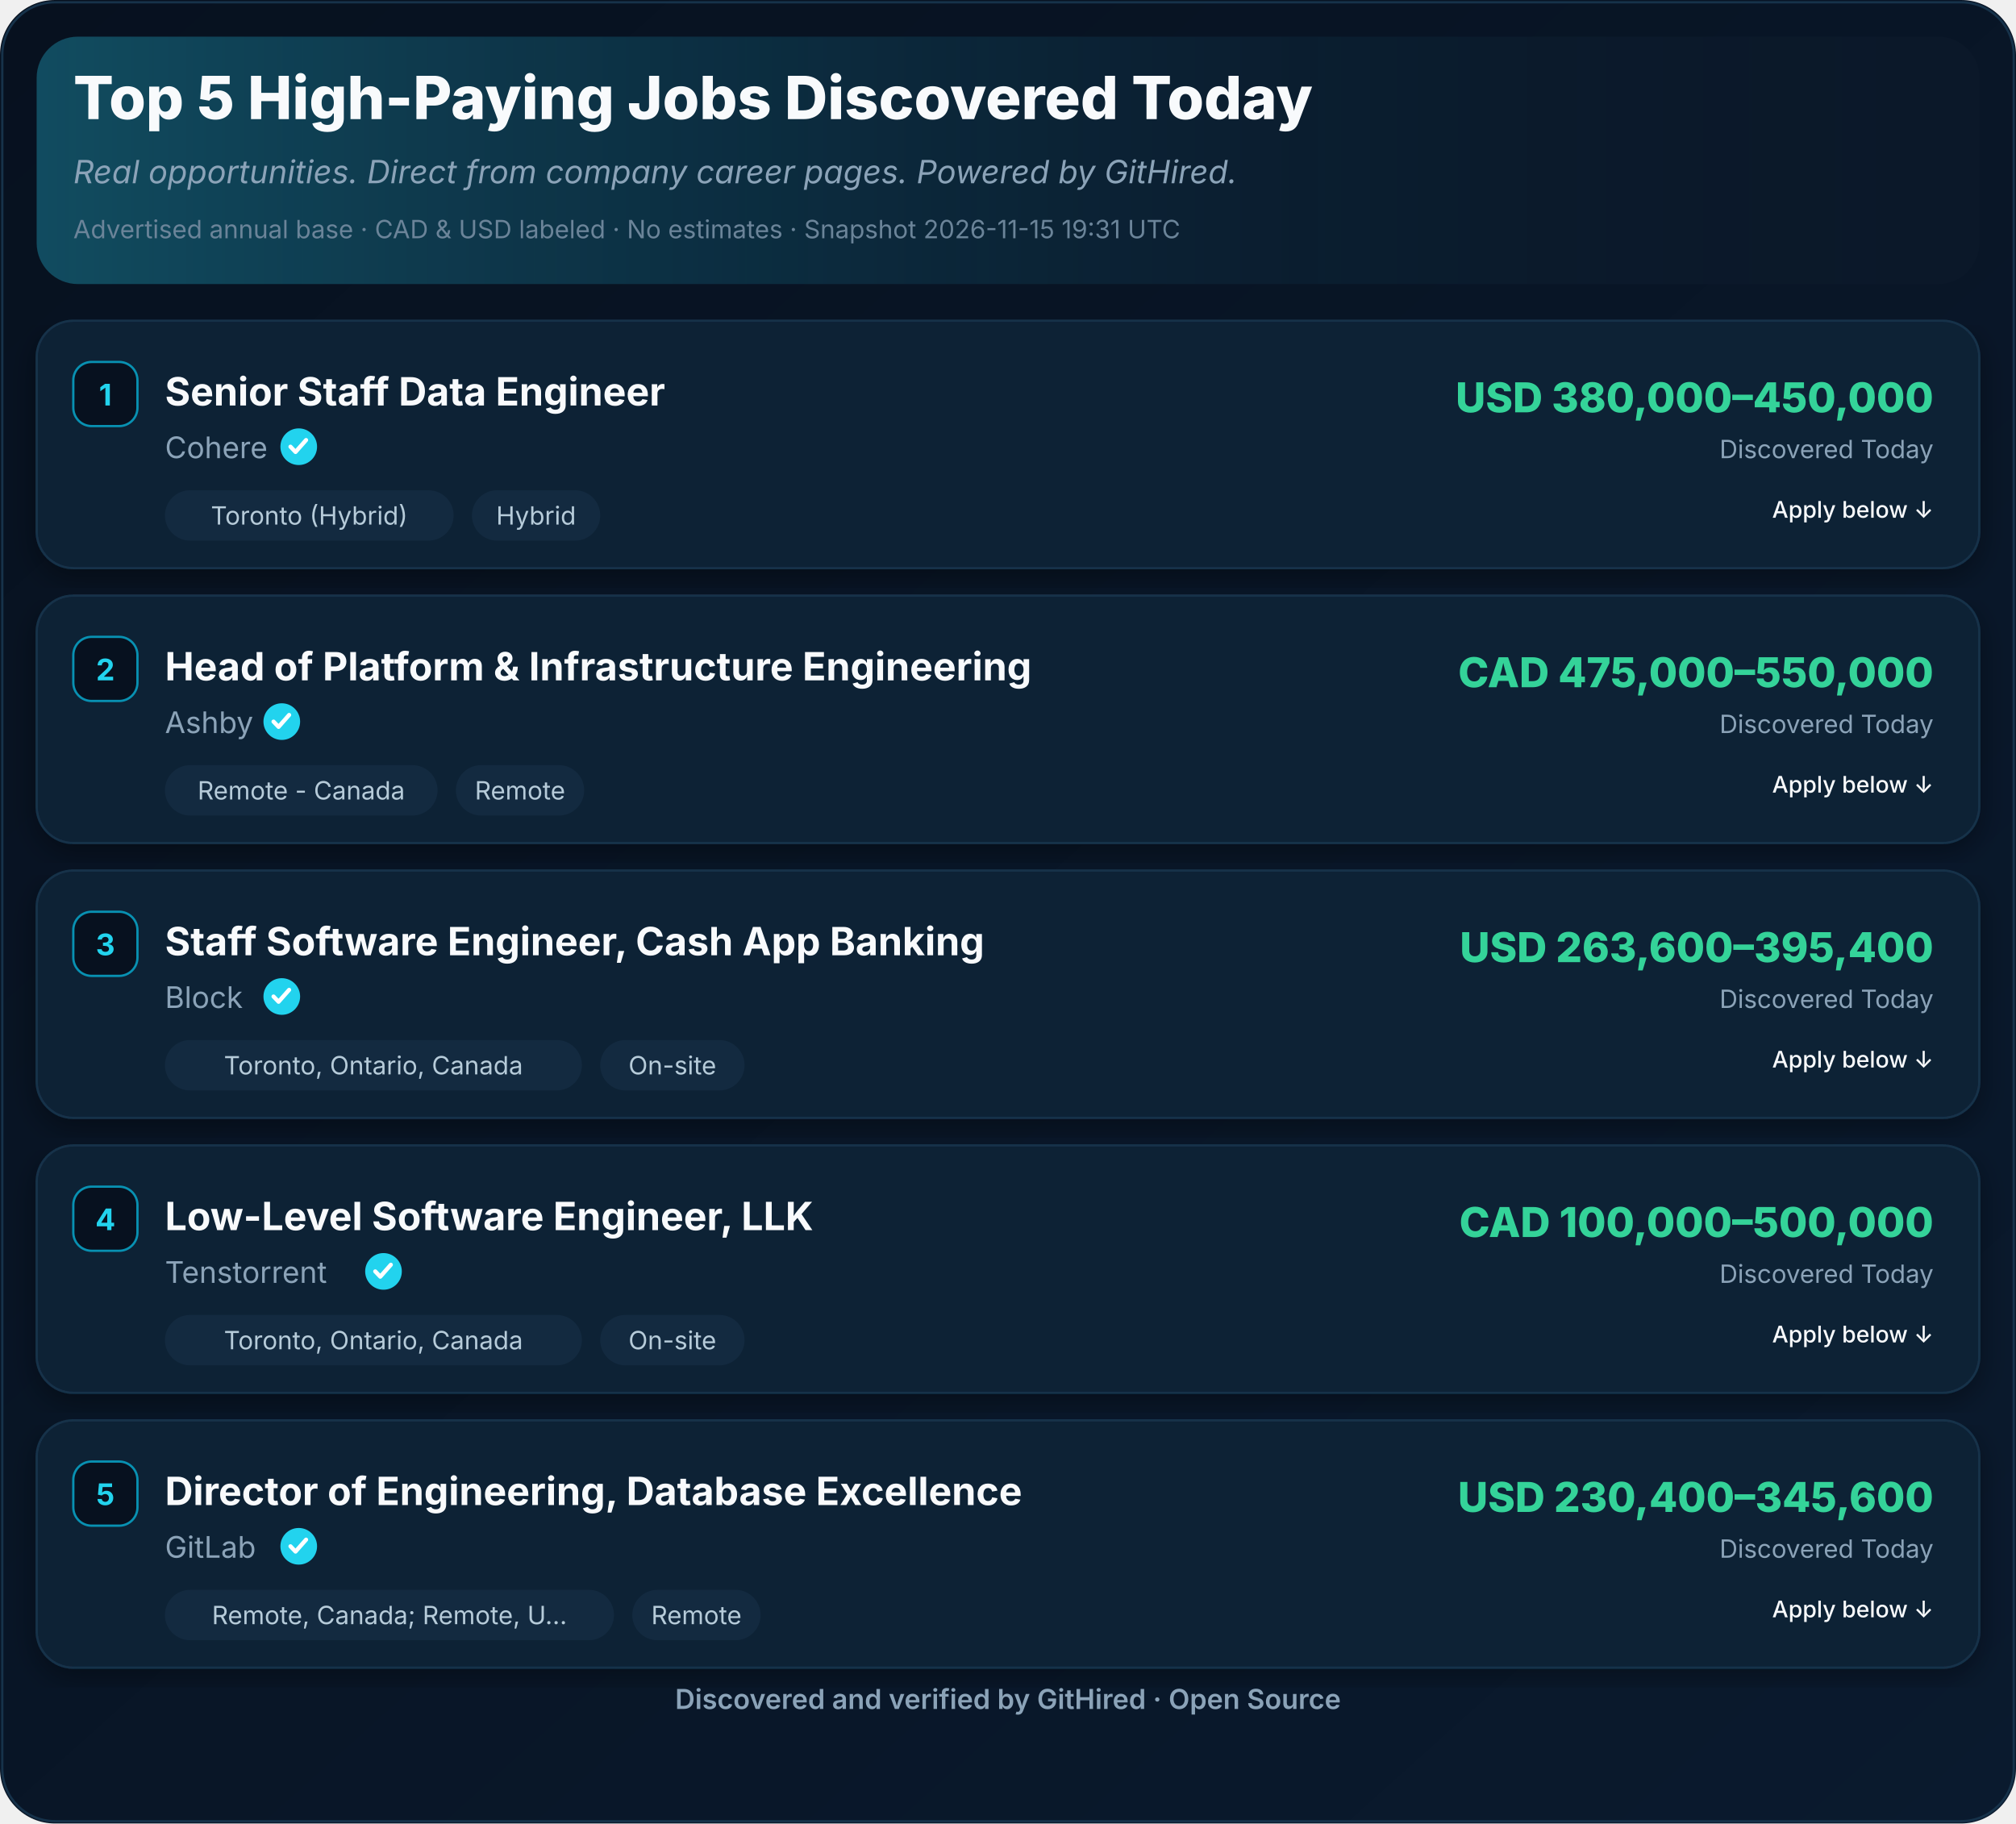
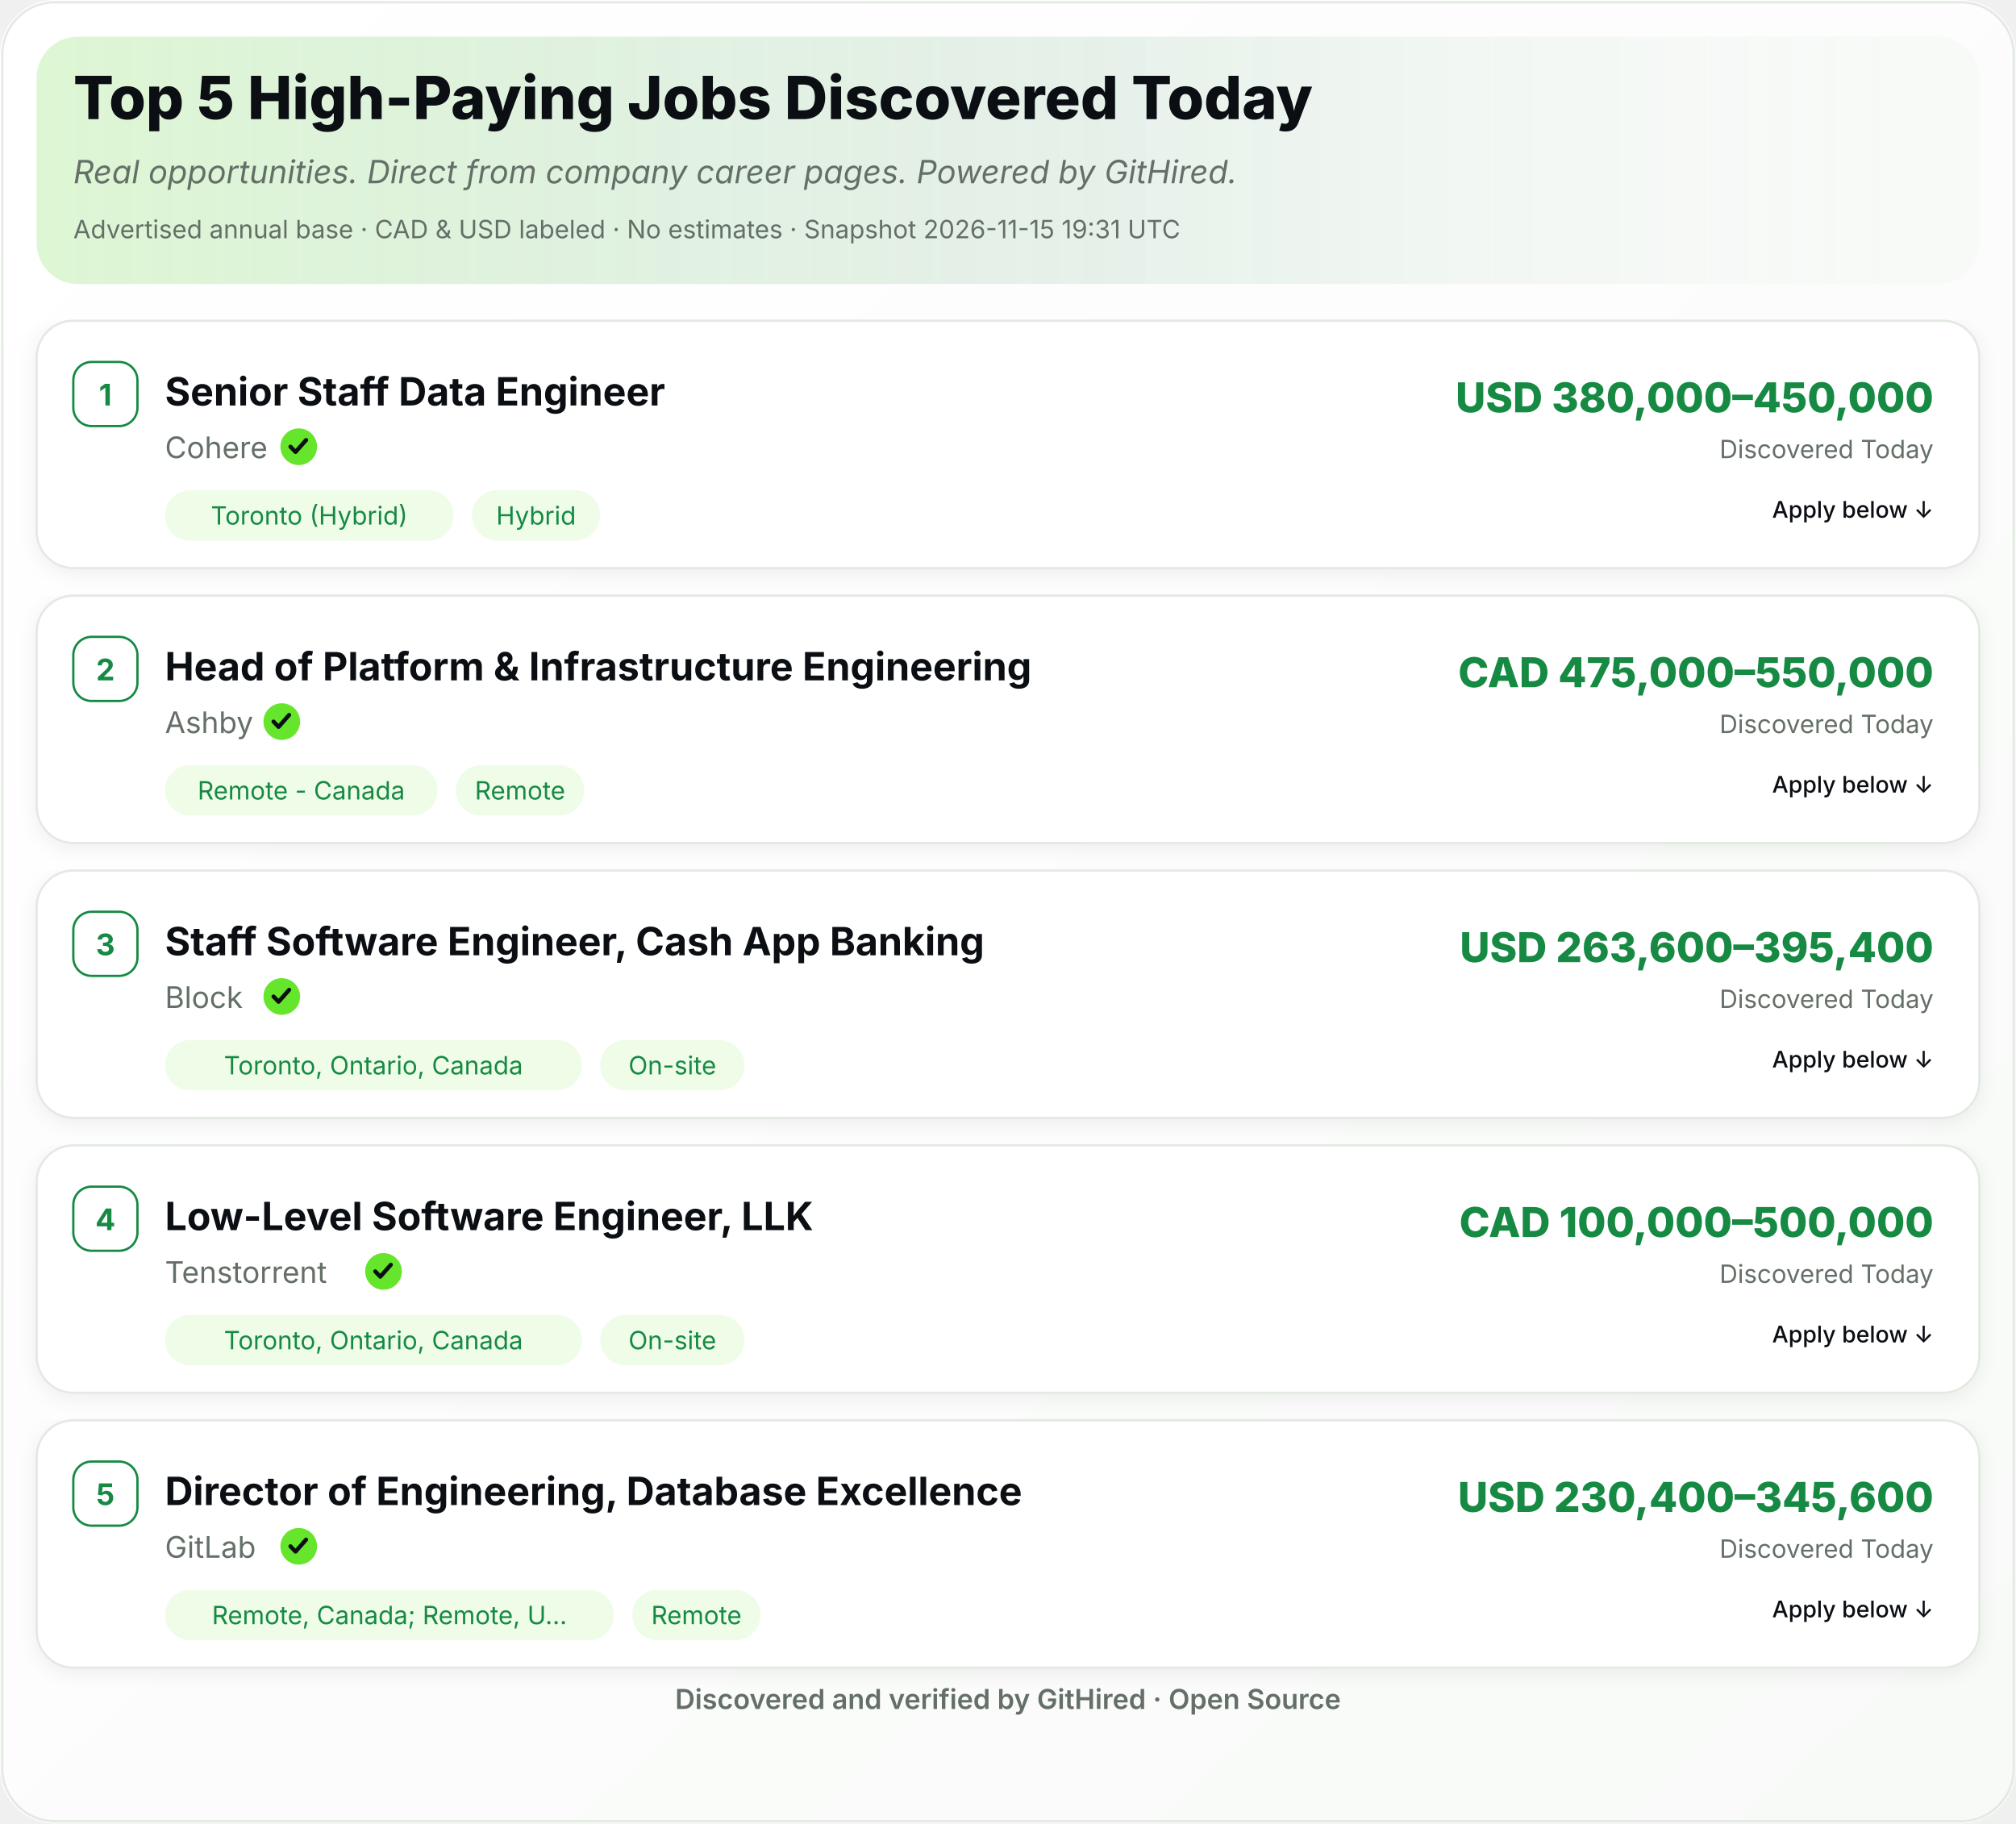
<svg xmlns="http://www.w3.org/2000/svg" width="880" height="796" viewBox="0 0 880 796" role="img" aria-label="Top 5 High-Paying Jobs Discovered Today">
  <defs>
    <linearGradient id="ghBg" x1="0" y1="0" x2="1" y2="1">
-       <stop offset="0%" stop-color="#07111F" />
-       <stop offset="100%" stop-color="#0A1A2E" />
+       <stop offset="0%" stop-color="#FFFFFF" />
+       <stop offset="100%" stop-color="#F8FAF8" />
    </linearGradient>
    <linearGradient id="ghHeader" x1="0" y1="0" x2="1" y2="0">
-       <stop offset="0%" stop-color="#22D3EE" stop-opacity="0.28" />
-       <stop offset="55%" stop-color="#0891B2" stop-opacity="0.08" />
-       <stop offset="100%" stop-color="#07111F" stop-opacity="0" />
+       <stop offset="0%" stop-color="#65E52B" stop-opacity="0.18" />
+       <stop offset="55%" stop-color="#168A43" stop-opacity="0.08" />
+       <stop offset="100%" stop-color="#FFFFFF" stop-opacity="0" />
    </linearGradient>
    <filter id="ghShadow" x="-2%" y="-2%" width="104%" height="110%">
-       <feDropShadow dx="0" dy="4" stdDeviation="6" flood-color="#000" flood-opacity="0.35" />
+       <feDropShadow dx="0" dy="2" stdDeviation="4" flood-color="#000" flood-opacity="0.06" />
    </filter>
  </defs>
  <rect width="880" height="796" rx="24" fill="url(#ghBg)" />
-   <rect x="1" y="1" width="878" height="794" rx="23" fill="none" stroke="#16324A" stroke-width="1" />
-   <rect x="16" y="16" width="848" height="108" rx="18" fill="#0B1829" />
+   <rect x="1" y="1" width="878" height="794" rx="23" fill="none" stroke="#E3EAE2" stroke-width="1" />
+   <rect x="16" y="16" width="848" height="108" rx="18" fill="#F8FAF8" />
  <rect x="16" y="16" width="848" height="108" rx="18" fill="url(#ghHeader)" />
-   <text x="32" y="52" font-family="Inter,Segoe UI,Helvetica,Arial,sans-serif" font-size="26" font-weight="800" fill="#F8FAFC">Top 5 High-Paying Jobs Discovered Today</text>
-   <text x="32" y="80" font-family="Inter,Segoe UI,Helvetica,Arial,sans-serif" font-size="14" font-style="italic" fill="#8BA3B8">Real opportunities. Direct from company career pages. Powered by GitHired.</text>
-   <text x="32" y="104" font-family="Inter,Segoe UI,Helvetica,Arial,sans-serif" font-size="11" fill="#6B8499">Advertised annual base · CAD &amp; USD labeled · No estimates · Snapshot 2026-11-15 19:31 UTC</text>
+   <text x="32" y="52" font-family="Inter,Segoe UI,Helvetica,Arial,sans-serif" font-size="26" font-weight="800" fill="#0B0F14">Top 5 High-Paying Jobs Discovered Today</text>
+   <text x="32" y="80" font-family="Inter,Segoe UI,Helvetica,Arial,sans-serif" font-size="14" font-style="italic" fill="#647067">Real opportunities. Direct from company career pages. Powered by GitHired.</text>
+   <text x="32" y="104" font-family="Inter,Segoe UI,Helvetica,Arial,sans-serif" font-size="11" fill="#647067">Advertised annual base · CAD &amp; USD labeled · No estimates · Snapshot 2026-11-15 19:31 UTC</text>
  <g filter="url(#ghShadow)">
-     <rect x="16" y="140" width="848" height="108" rx="16" fill="#0F2136" stroke="#16324A" />
+     <rect x="16" y="140" width="848" height="108" rx="16" fill="#FFFFFF" stroke="#E3EAE2" />
  </g>
-   <rect x="32" y="158" width="28" height="28" rx="8" fill="#07111F" stroke="#0891B2" />
-   <text x="46" y="177" text-anchor="middle" font-family="Inter,Segoe UI,Helvetica,Arial,sans-serif" font-size="13" font-weight="700" fill="#22D3EE">1</text>
-   <text x="72" y="177" font-family="Inter,Segoe UI,Helvetica,Arial,sans-serif" font-size="17" font-weight="700" fill="#F8FAFC">Senior Staff Data Engineer</text>
-   <text x="72.0" y="200" font-family="Inter,Segoe UI,Helvetica,Arial,sans-serif" font-size="13" fill="#8BA3B8">Cohere</text>
-   <circle cx="130.4" cy="195.0" r="8" fill="#22D3EE" />
-   <path d="M126.8,195.0 l2.2,2.3 l4.6,-5.2" fill="none" stroke="#fff" stroke-width="1.8" stroke-linecap="round" stroke-linejoin="round" />
-   <rect x="72.0" y="214.0" width="126.0" height="22" rx="11" fill="#132A40" />
-   <text x="135.0" y="229.0" text-anchor="middle" font-family="Inter,Segoe UI,Helvetica,Arial,sans-serif" font-size="11" fill="#B6CBD9">Toronto (Hybrid)</text>
-   <rect x="206.0" y="214.0" width="56.0" height="22" rx="11" fill="#132A40" />
-   <text x="234.0" y="229.0" text-anchor="middle" font-family="Inter,Segoe UI,Helvetica,Arial,sans-serif" font-size="11" fill="#B6CBD9">Hybrid</text>
-   <text x="844" y="180" text-anchor="end" font-family="Inter,Segoe UI,Helvetica,Arial,sans-serif" font-size="18" font-weight="800" fill="#34D399">USD 380,000–450,000</text>
-   <text x="844" y="200" text-anchor="end" font-family="Inter,Segoe UI,Helvetica,Arial,sans-serif" font-size="11" fill="#8BA3B8">Discovered Today</text>
-   <text x="844.0" y="226.0" text-anchor="end" font-family="Inter,Segoe UI,Helvetica,Arial,sans-serif" font-size="10" font-weight="500" fill="#F8FAFC">Apply below ↓</text>
+   <rect x="32" y="158" width="28" height="28" rx="8" fill="#FFFFFF" stroke="#168A43" />
+   <text x="46" y="177" text-anchor="middle" font-family="Inter,Segoe UI,Helvetica,Arial,sans-serif" font-size="13" font-weight="700" fill="#168A43">1</text>
+   <text x="72" y="177" font-family="Inter,Segoe UI,Helvetica,Arial,sans-serif" font-size="17" font-weight="700" fill="#0B0F14">Senior Staff Data Engineer</text>
+   <text x="72.0" y="200" font-family="Inter,Segoe UI,Helvetica,Arial,sans-serif" font-size="13" fill="#647067">Cohere</text>
+   <circle cx="130.4" cy="195.0" r="8" fill="#65E52B" />
+   <path d="M126.8,195.0 l2.2,2.3 l4.6,-5.2" fill="none" stroke="#0B0F14" stroke-width="1.8" stroke-linecap="round" stroke-linejoin="round" />
+   <rect x="72.0" y="214.0" width="126.0" height="22" rx="11" fill="#EFFCE8" />
+   <text x="135.0" y="229.0" text-anchor="middle" font-family="Inter,Segoe UI,Helvetica,Arial,sans-serif" font-size="11" fill="#168A43">Toronto (Hybrid)</text>
+   <rect x="206.0" y="214.0" width="56.0" height="22" rx="11" fill="#EFFCE8" />
+   <text x="234.0" y="229.0" text-anchor="middle" font-family="Inter,Segoe UI,Helvetica,Arial,sans-serif" font-size="11" fill="#168A43">Hybrid</text>
+   <text x="844" y="180" text-anchor="end" font-family="Inter,Segoe UI,Helvetica,Arial,sans-serif" font-size="18" font-weight="800" fill="#168A43">USD 380,000–450,000</text>
+   <text x="844" y="200" text-anchor="end" font-family="Inter,Segoe UI,Helvetica,Arial,sans-serif" font-size="11" fill="#647067">Discovered Today</text>
+   <text x="844.0" y="226.0" text-anchor="end" font-family="Inter,Segoe UI,Helvetica,Arial,sans-serif" font-size="10" font-weight="500" fill="#0B0F14">Apply below ↓</text>
  <g filter="url(#ghShadow)">
-     <rect x="16" y="260" width="848" height="108" rx="16" fill="#0F2136" stroke="#16324A" />
+     <rect x="16" y="260" width="848" height="108" rx="16" fill="#FFFFFF" stroke="#E3EAE2" />
  </g>
-   <rect x="32" y="278" width="28" height="28" rx="8" fill="#07111F" stroke="#0891B2" />
-   <text x="46" y="297" text-anchor="middle" font-family="Inter,Segoe UI,Helvetica,Arial,sans-serif" font-size="13" font-weight="700" fill="#22D3EE">2</text>
-   <text x="72" y="297" font-family="Inter,Segoe UI,Helvetica,Arial,sans-serif" font-size="17" font-weight="700" fill="#F8FAFC">Head of Platform &amp; Infrastructure Engineering</text>
-   <text x="72.0" y="320" font-family="Inter,Segoe UI,Helvetica,Arial,sans-serif" font-size="13" fill="#8BA3B8">Ashby</text>
-   <circle cx="123.0" cy="315.0" r="8" fill="#22D3EE" />
-   <path d="M119.4,315.0 l2.2,2.3 l4.6,-5.2" fill="none" stroke="#fff" stroke-width="1.8" stroke-linecap="round" stroke-linejoin="round" />
-   <rect x="72.0" y="334.0" width="119.0" height="22" rx="11" fill="#132A40" />
-   <text x="131.5" y="349.0" text-anchor="middle" font-family="Inter,Segoe UI,Helvetica,Arial,sans-serif" font-size="11" fill="#B6CBD9">Remote - Canada</text>
-   <rect x="199.0" y="334.0" width="56.0" height="22" rx="11" fill="#132A40" />
-   <text x="227.0" y="349.0" text-anchor="middle" font-family="Inter,Segoe UI,Helvetica,Arial,sans-serif" font-size="11" fill="#B6CBD9">Remote</text>
-   <text x="844" y="300" text-anchor="end" font-family="Inter,Segoe UI,Helvetica,Arial,sans-serif" font-size="18" font-weight="800" fill="#34D399">CAD 475,000–550,000</text>
-   <text x="844" y="320" text-anchor="end" font-family="Inter,Segoe UI,Helvetica,Arial,sans-serif" font-size="11" fill="#8BA3B8">Discovered Today</text>
-   <text x="844.0" y="346.0" text-anchor="end" font-family="Inter,Segoe UI,Helvetica,Arial,sans-serif" font-size="10" font-weight="500" fill="#F8FAFC">Apply below ↓</text>
+   <rect x="32" y="278" width="28" height="28" rx="8" fill="#FFFFFF" stroke="#168A43" />
+   <text x="46" y="297" text-anchor="middle" font-family="Inter,Segoe UI,Helvetica,Arial,sans-serif" font-size="13" font-weight="700" fill="#168A43">2</text>
+   <text x="72" y="297" font-family="Inter,Segoe UI,Helvetica,Arial,sans-serif" font-size="17" font-weight="700" fill="#0B0F14">Head of Platform &amp; Infrastructure Engineering</text>
+   <text x="72.0" y="320" font-family="Inter,Segoe UI,Helvetica,Arial,sans-serif" font-size="13" fill="#647067">Ashby</text>
+   <circle cx="123.0" cy="315.0" r="8" fill="#65E52B" />
+   <path d="M119.4,315.0 l2.2,2.3 l4.6,-5.2" fill="none" stroke="#0B0F14" stroke-width="1.8" stroke-linecap="round" stroke-linejoin="round" />
+   <rect x="72.0" y="334.0" width="119.0" height="22" rx="11" fill="#EFFCE8" />
+   <text x="131.5" y="349.0" text-anchor="middle" font-family="Inter,Segoe UI,Helvetica,Arial,sans-serif" font-size="11" fill="#168A43">Remote - Canada</text>
+   <rect x="199.0" y="334.0" width="56.0" height="22" rx="11" fill="#EFFCE8" />
+   <text x="227.0" y="349.0" text-anchor="middle" font-family="Inter,Segoe UI,Helvetica,Arial,sans-serif" font-size="11" fill="#168A43">Remote</text>
+   <text x="844" y="300" text-anchor="end" font-family="Inter,Segoe UI,Helvetica,Arial,sans-serif" font-size="18" font-weight="800" fill="#168A43">CAD 475,000–550,000</text>
+   <text x="844" y="320" text-anchor="end" font-family="Inter,Segoe UI,Helvetica,Arial,sans-serif" font-size="11" fill="#647067">Discovered Today</text>
+   <text x="844.0" y="346.0" text-anchor="end" font-family="Inter,Segoe UI,Helvetica,Arial,sans-serif" font-size="10" font-weight="500" fill="#0B0F14">Apply below ↓</text>
  <g filter="url(#ghShadow)">
-     <rect x="16" y="380" width="848" height="108" rx="16" fill="#0F2136" stroke="#16324A" />
+     <rect x="16" y="380" width="848" height="108" rx="16" fill="#FFFFFF" stroke="#E3EAE2" />
  </g>
-   <rect x="32" y="398" width="28" height="28" rx="8" fill="#07111F" stroke="#0891B2" />
-   <text x="46" y="417" text-anchor="middle" font-family="Inter,Segoe UI,Helvetica,Arial,sans-serif" font-size="13" font-weight="700" fill="#22D3EE">3</text>
-   <text x="72" y="417" font-family="Inter,Segoe UI,Helvetica,Arial,sans-serif" font-size="17" font-weight="700" fill="#F8FAFC">Staff Software Engineer, Cash App Banking</text>
-   <text x="72.0" y="440" font-family="Inter,Segoe UI,Helvetica,Arial,sans-serif" font-size="13" fill="#8BA3B8">Block</text>
-   <circle cx="123.0" cy="435.0" r="8" fill="#22D3EE" />
-   <path d="M119.4,435.0 l2.2,2.3 l4.6,-5.2" fill="none" stroke="#fff" stroke-width="1.8" stroke-linecap="round" stroke-linejoin="round" />
-   <rect x="72.0" y="454.0" width="182.0" height="22" rx="11" fill="#132A40" />
-   <text x="163.0" y="469.0" text-anchor="middle" font-family="Inter,Segoe UI,Helvetica,Arial,sans-serif" font-size="11" fill="#B6CBD9">Toronto, Ontario, Canada</text>
-   <rect x="262.0" y="454.0" width="63.0" height="22" rx="11" fill="#132A40" />
-   <text x="293.5" y="469.0" text-anchor="middle" font-family="Inter,Segoe UI,Helvetica,Arial,sans-serif" font-size="11" fill="#B6CBD9">On-site</text>
-   <text x="844" y="420" text-anchor="end" font-family="Inter,Segoe UI,Helvetica,Arial,sans-serif" font-size="18" font-weight="800" fill="#34D399">USD 263,600–395,400</text>
-   <text x="844" y="440" text-anchor="end" font-family="Inter,Segoe UI,Helvetica,Arial,sans-serif" font-size="11" fill="#8BA3B8">Discovered Today</text>
-   <text x="844.0" y="466.0" text-anchor="end" font-family="Inter,Segoe UI,Helvetica,Arial,sans-serif" font-size="10" font-weight="500" fill="#F8FAFC">Apply below ↓</text>
+   <rect x="32" y="398" width="28" height="28" rx="8" fill="#FFFFFF" stroke="#168A43" />
+   <text x="46" y="417" text-anchor="middle" font-family="Inter,Segoe UI,Helvetica,Arial,sans-serif" font-size="13" font-weight="700" fill="#168A43">3</text>
+   <text x="72" y="417" font-family="Inter,Segoe UI,Helvetica,Arial,sans-serif" font-size="17" font-weight="700" fill="#0B0F14">Staff Software Engineer, Cash App Banking</text>
+   <text x="72.0" y="440" font-family="Inter,Segoe UI,Helvetica,Arial,sans-serif" font-size="13" fill="#647067">Block</text>
+   <circle cx="123.0" cy="435.0" r="8" fill="#65E52B" />
+   <path d="M119.4,435.0 l2.2,2.3 l4.6,-5.2" fill="none" stroke="#0B0F14" stroke-width="1.8" stroke-linecap="round" stroke-linejoin="round" />
+   <rect x="72.0" y="454.0" width="182.0" height="22" rx="11" fill="#EFFCE8" />
+   <text x="163.0" y="469.0" text-anchor="middle" font-family="Inter,Segoe UI,Helvetica,Arial,sans-serif" font-size="11" fill="#168A43">Toronto, Ontario, Canada</text>
+   <rect x="262.0" y="454.0" width="63.0" height="22" rx="11" fill="#EFFCE8" />
+   <text x="293.5" y="469.0" text-anchor="middle" font-family="Inter,Segoe UI,Helvetica,Arial,sans-serif" font-size="11" fill="#168A43">On-site</text>
+   <text x="844" y="420" text-anchor="end" font-family="Inter,Segoe UI,Helvetica,Arial,sans-serif" font-size="18" font-weight="800" fill="#168A43">USD 263,600–395,400</text>
+   <text x="844" y="440" text-anchor="end" font-family="Inter,Segoe UI,Helvetica,Arial,sans-serif" font-size="11" fill="#647067">Discovered Today</text>
+   <text x="844.0" y="466.0" text-anchor="end" font-family="Inter,Segoe UI,Helvetica,Arial,sans-serif" font-size="10" font-weight="500" fill="#0B0F14">Apply below ↓</text>
  <g filter="url(#ghShadow)">
-     <rect x="16" y="500" width="848" height="108" rx="16" fill="#0F2136" stroke="#16324A" />
+     <rect x="16" y="500" width="848" height="108" rx="16" fill="#FFFFFF" stroke="#E3EAE2" />
  </g>
-   <rect x="32" y="518" width="28" height="28" rx="8" fill="#07111F" stroke="#0891B2" />
-   <text x="46" y="537" text-anchor="middle" font-family="Inter,Segoe UI,Helvetica,Arial,sans-serif" font-size="13" font-weight="700" fill="#22D3EE">4</text>
-   <text x="72" y="537" font-family="Inter,Segoe UI,Helvetica,Arial,sans-serif" font-size="17" font-weight="700" fill="#F8FAFC">Low-Level Software Engineer, LLK</text>
-   <text x="72.0" y="560" font-family="Inter,Segoe UI,Helvetica,Arial,sans-serif" font-size="13" fill="#8BA3B8">Tenstorrent</text>
-   <circle cx="167.4" cy="555.0" r="8" fill="#22D3EE" />
-   <path d="M163.8,555.0 l2.2,2.3 l4.6,-5.2" fill="none" stroke="#fff" stroke-width="1.8" stroke-linecap="round" stroke-linejoin="round" />
-   <rect x="72.0" y="574.0" width="182.0" height="22" rx="11" fill="#132A40" />
-   <text x="163.0" y="589.0" text-anchor="middle" font-family="Inter,Segoe UI,Helvetica,Arial,sans-serif" font-size="11" fill="#B6CBD9">Toronto, Ontario, Canada</text>
-   <rect x="262.0" y="574.0" width="63.0" height="22" rx="11" fill="#132A40" />
-   <text x="293.5" y="589.0" text-anchor="middle" font-family="Inter,Segoe UI,Helvetica,Arial,sans-serif" font-size="11" fill="#B6CBD9">On-site</text>
-   <text x="844" y="540" text-anchor="end" font-family="Inter,Segoe UI,Helvetica,Arial,sans-serif" font-size="18" font-weight="800" fill="#34D399">CAD 100,000–500,000</text>
-   <text x="844" y="560" text-anchor="end" font-family="Inter,Segoe UI,Helvetica,Arial,sans-serif" font-size="11" fill="#8BA3B8">Discovered Today</text>
-   <text x="844.0" y="586.0" text-anchor="end" font-family="Inter,Segoe UI,Helvetica,Arial,sans-serif" font-size="10" font-weight="500" fill="#F8FAFC">Apply below ↓</text>
+   <rect x="32" y="518" width="28" height="28" rx="8" fill="#FFFFFF" stroke="#168A43" />
+   <text x="46" y="537" text-anchor="middle" font-family="Inter,Segoe UI,Helvetica,Arial,sans-serif" font-size="13" font-weight="700" fill="#168A43">4</text>
+   <text x="72" y="537" font-family="Inter,Segoe UI,Helvetica,Arial,sans-serif" font-size="17" font-weight="700" fill="#0B0F14">Low-Level Software Engineer, LLK</text>
+   <text x="72.0" y="560" font-family="Inter,Segoe UI,Helvetica,Arial,sans-serif" font-size="13" fill="#647067">Tenstorrent</text>
+   <circle cx="167.4" cy="555.0" r="8" fill="#65E52B" />
+   <path d="M163.8,555.0 l2.2,2.3 l4.6,-5.2" fill="none" stroke="#0B0F14" stroke-width="1.8" stroke-linecap="round" stroke-linejoin="round" />
+   <rect x="72.0" y="574.0" width="182.0" height="22" rx="11" fill="#EFFCE8" />
+   <text x="163.0" y="589.0" text-anchor="middle" font-family="Inter,Segoe UI,Helvetica,Arial,sans-serif" font-size="11" fill="#168A43">Toronto, Ontario, Canada</text>
+   <rect x="262.0" y="574.0" width="63.0" height="22" rx="11" fill="#EFFCE8" />
+   <text x="293.5" y="589.0" text-anchor="middle" font-family="Inter,Segoe UI,Helvetica,Arial,sans-serif" font-size="11" fill="#168A43">On-site</text>
+   <text x="844" y="540" text-anchor="end" font-family="Inter,Segoe UI,Helvetica,Arial,sans-serif" font-size="18" font-weight="800" fill="#168A43">CAD 100,000–500,000</text>
+   <text x="844" y="560" text-anchor="end" font-family="Inter,Segoe UI,Helvetica,Arial,sans-serif" font-size="11" fill="#647067">Discovered Today</text>
+   <text x="844.0" y="586.0" text-anchor="end" font-family="Inter,Segoe UI,Helvetica,Arial,sans-serif" font-size="10" font-weight="500" fill="#0B0F14">Apply below ↓</text>
  <g filter="url(#ghShadow)">
-     <rect x="16" y="620" width="848" height="108" rx="16" fill="#0F2136" stroke="#16324A" />
+     <rect x="16" y="620" width="848" height="108" rx="16" fill="#FFFFFF" stroke="#E3EAE2" />
  </g>
-   <rect x="32" y="638" width="28" height="28" rx="8" fill="#07111F" stroke="#0891B2" />
-   <text x="46" y="657" text-anchor="middle" font-family="Inter,Segoe UI,Helvetica,Arial,sans-serif" font-size="13" font-weight="700" fill="#22D3EE">5</text>
-   <text x="72" y="657" font-family="Inter,Segoe UI,Helvetica,Arial,sans-serif" font-size="17" font-weight="700" fill="#F8FAFC">Director of Engineering, Database Excellence</text>
-   <text x="72.0" y="680" font-family="Inter,Segoe UI,Helvetica,Arial,sans-serif" font-size="13" fill="#8BA3B8">GitLab</text>
-   <circle cx="130.4" cy="675.0" r="8" fill="#22D3EE" />
-   <path d="M126.8,675.0 l2.2,2.3 l4.6,-5.2" fill="none" stroke="#fff" stroke-width="1.8" stroke-linecap="round" stroke-linejoin="round" />
-   <rect x="72.0" y="694.0" width="196.0" height="22" rx="11" fill="#132A40" />
-   <text x="170.0" y="709.0" text-anchor="middle" font-family="Inter,Segoe UI,Helvetica,Arial,sans-serif" font-size="11" fill="#B6CBD9">Remote, Canada; Remote, U…</text>
-   <rect x="276.0" y="694.0" width="56.0" height="22" rx="11" fill="#132A40" />
-   <text x="304.0" y="709.0" text-anchor="middle" font-family="Inter,Segoe UI,Helvetica,Arial,sans-serif" font-size="11" fill="#B6CBD9">Remote</text>
-   <text x="844" y="660" text-anchor="end" font-family="Inter,Segoe UI,Helvetica,Arial,sans-serif" font-size="18" font-weight="800" fill="#34D399">USD 230,400–345,600</text>
-   <text x="844" y="680" text-anchor="end" font-family="Inter,Segoe UI,Helvetica,Arial,sans-serif" font-size="11" fill="#8BA3B8">Discovered Today</text>
-   <text x="844.0" y="706.0" text-anchor="end" font-family="Inter,Segoe UI,Helvetica,Arial,sans-serif" font-size="10" font-weight="500" fill="#F8FAFC">Apply below ↓</text>
-   <text x="440.0" y="746" text-anchor="middle" font-family="Inter,Segoe UI,Helvetica,Arial,sans-serif" font-size="12" font-weight="600" fill="#8BA3B8">Discovered and verified by GitHired · Open Source</text>
+   <rect x="32" y="638" width="28" height="28" rx="8" fill="#FFFFFF" stroke="#168A43" />
+   <text x="46" y="657" text-anchor="middle" font-family="Inter,Segoe UI,Helvetica,Arial,sans-serif" font-size="13" font-weight="700" fill="#168A43">5</text>
+   <text x="72" y="657" font-family="Inter,Segoe UI,Helvetica,Arial,sans-serif" font-size="17" font-weight="700" fill="#0B0F14">Director of Engineering, Database Excellence</text>
+   <text x="72.0" y="680" font-family="Inter,Segoe UI,Helvetica,Arial,sans-serif" font-size="13" fill="#647067">GitLab</text>
+   <circle cx="130.4" cy="675.0" r="8" fill="#65E52B" />
+   <path d="M126.8,675.0 l2.2,2.3 l4.6,-5.2" fill="none" stroke="#0B0F14" stroke-width="1.8" stroke-linecap="round" stroke-linejoin="round" />
+   <rect x="72.0" y="694.0" width="196.0" height="22" rx="11" fill="#EFFCE8" />
+   <text x="170.0" y="709.0" text-anchor="middle" font-family="Inter,Segoe UI,Helvetica,Arial,sans-serif" font-size="11" fill="#168A43">Remote, Canada; Remote, U…</text>
+   <rect x="276.0" y="694.0" width="56.0" height="22" rx="11" fill="#EFFCE8" />
+   <text x="304.0" y="709.0" text-anchor="middle" font-family="Inter,Segoe UI,Helvetica,Arial,sans-serif" font-size="11" fill="#168A43">Remote</text>
+   <text x="844" y="660" text-anchor="end" font-family="Inter,Segoe UI,Helvetica,Arial,sans-serif" font-size="18" font-weight="800" fill="#168A43">USD 230,400–345,600</text>
+   <text x="844" y="680" text-anchor="end" font-family="Inter,Segoe UI,Helvetica,Arial,sans-serif" font-size="11" fill="#647067">Discovered Today</text>
+   <text x="844.0" y="706.0" text-anchor="end" font-family="Inter,Segoe UI,Helvetica,Arial,sans-serif" font-size="10" font-weight="500" fill="#0B0F14">Apply below ↓</text>
+   <text x="440.0" y="746" text-anchor="middle" font-family="Inter,Segoe UI,Helvetica,Arial,sans-serif" font-size="12" font-weight="600" fill="#647067">Discovered and verified by GitHired · Open Source</text>
</svg>
